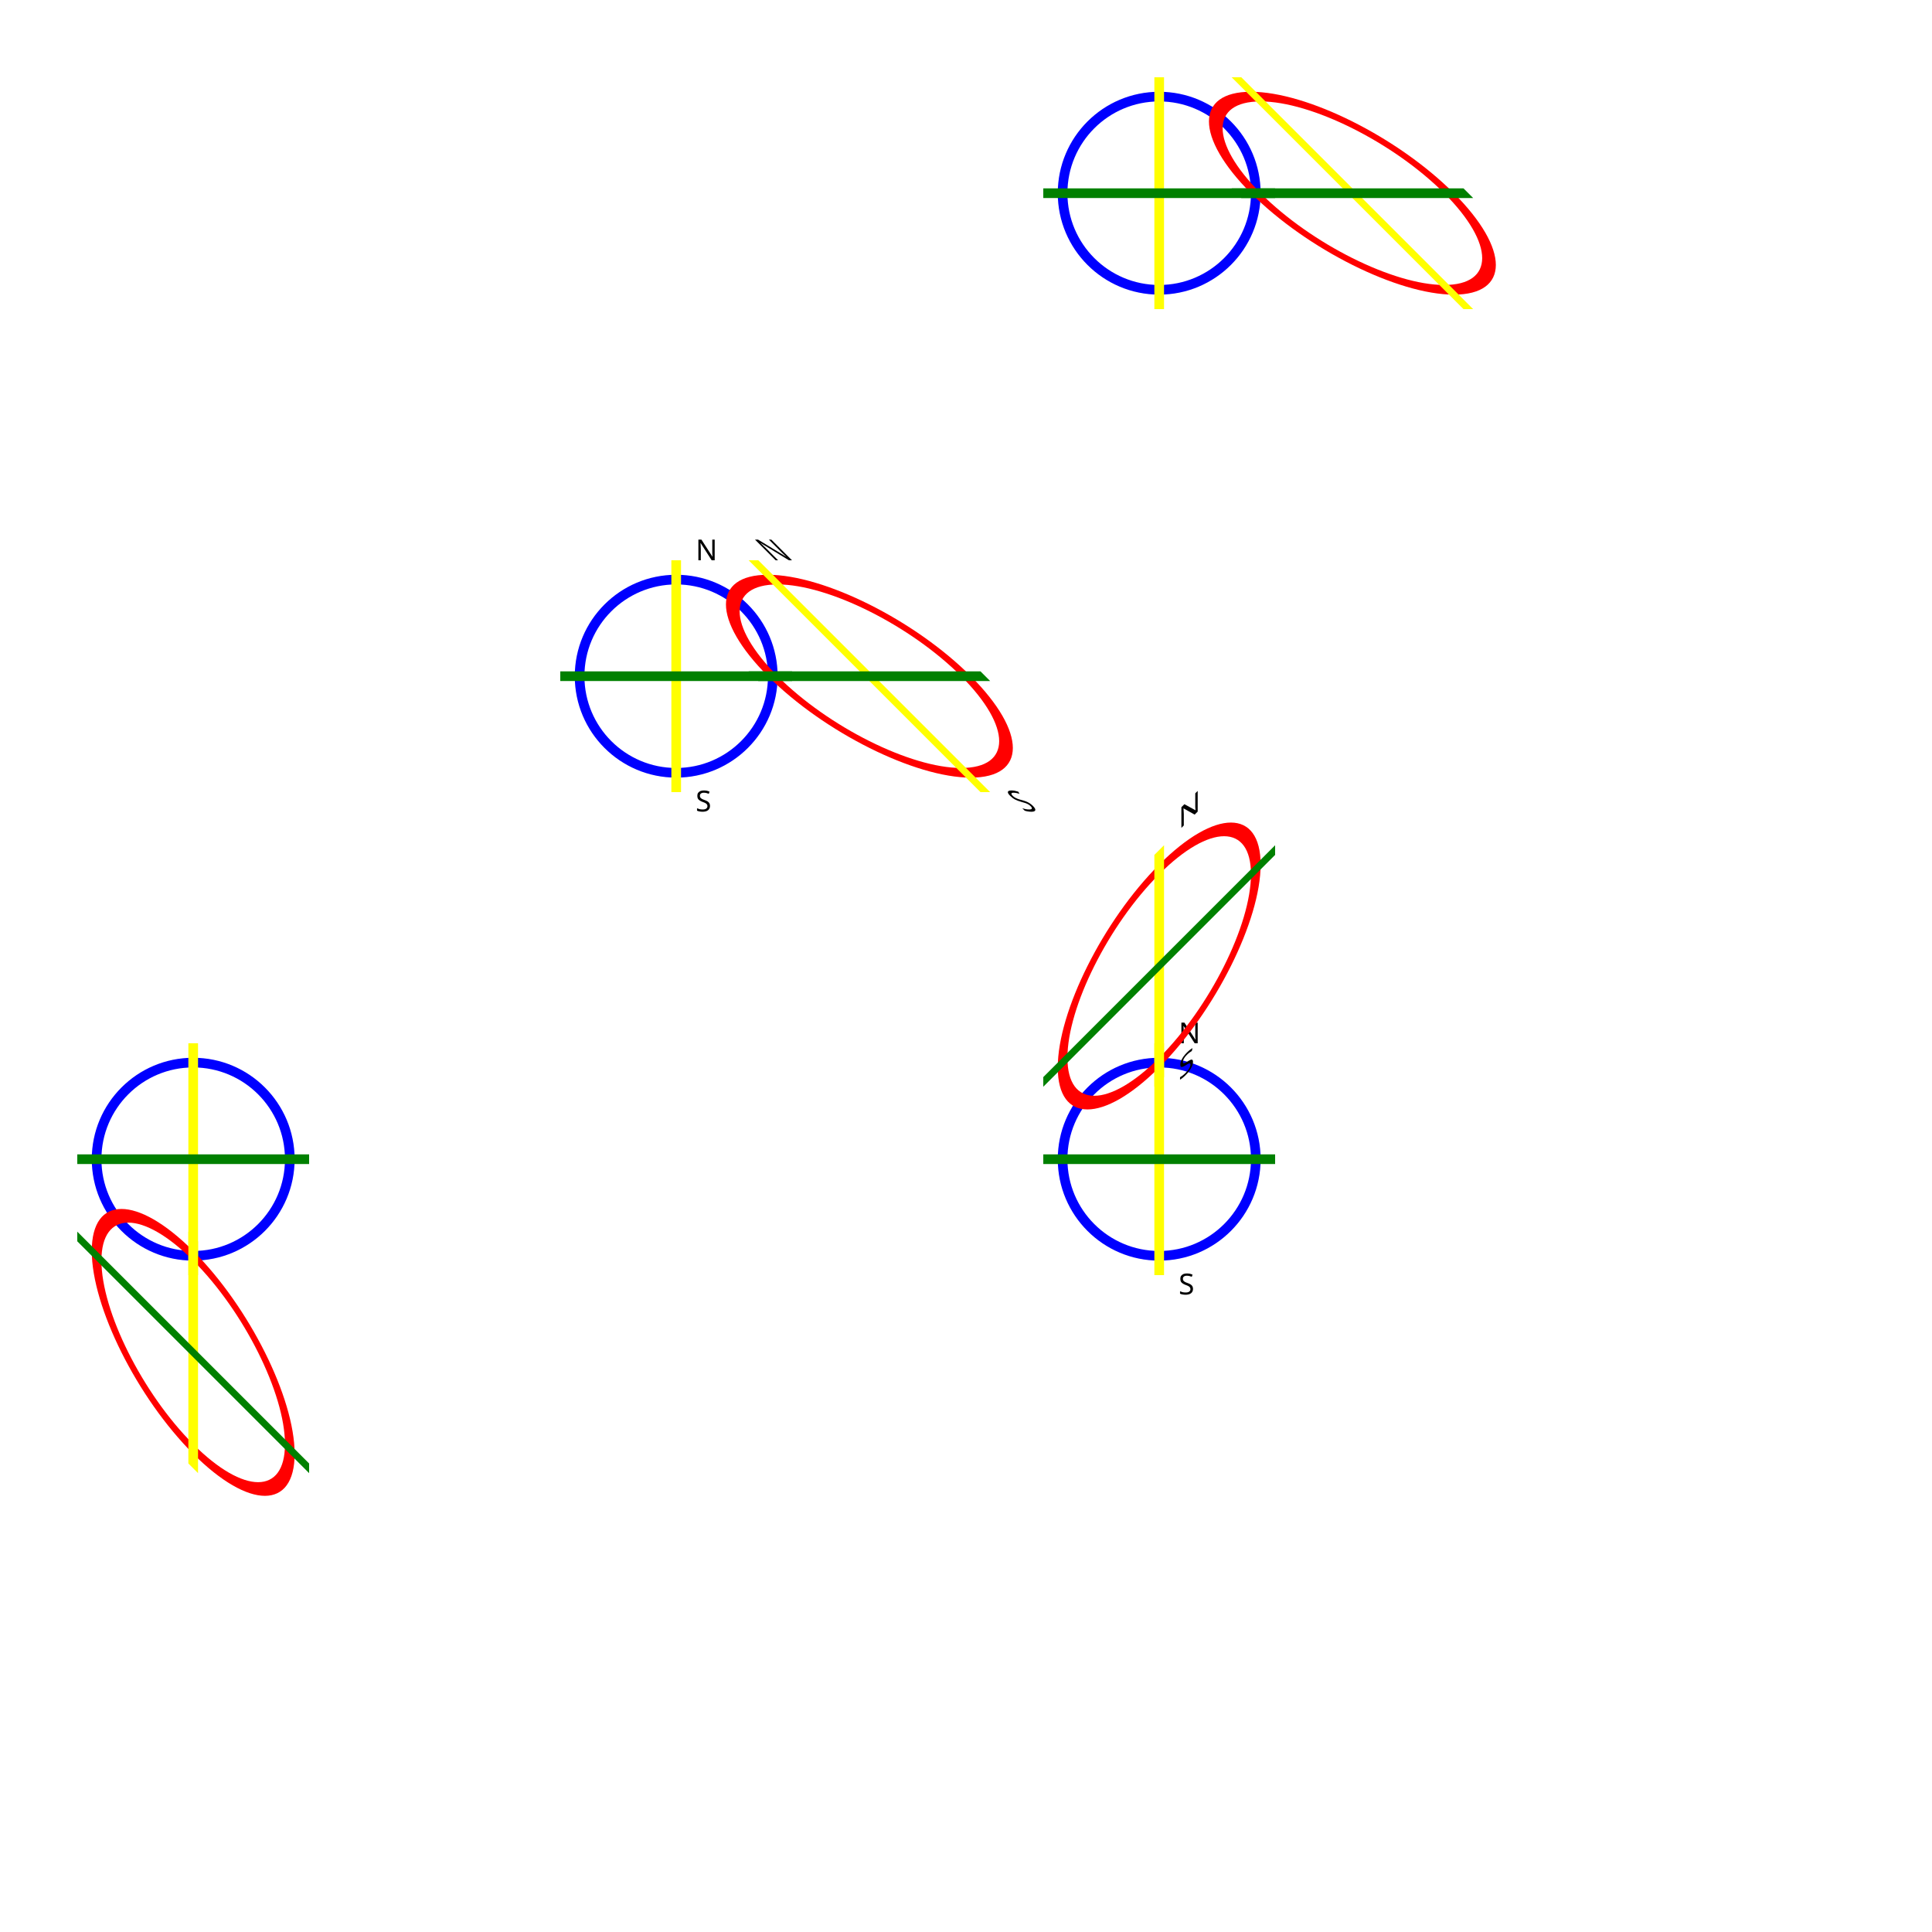
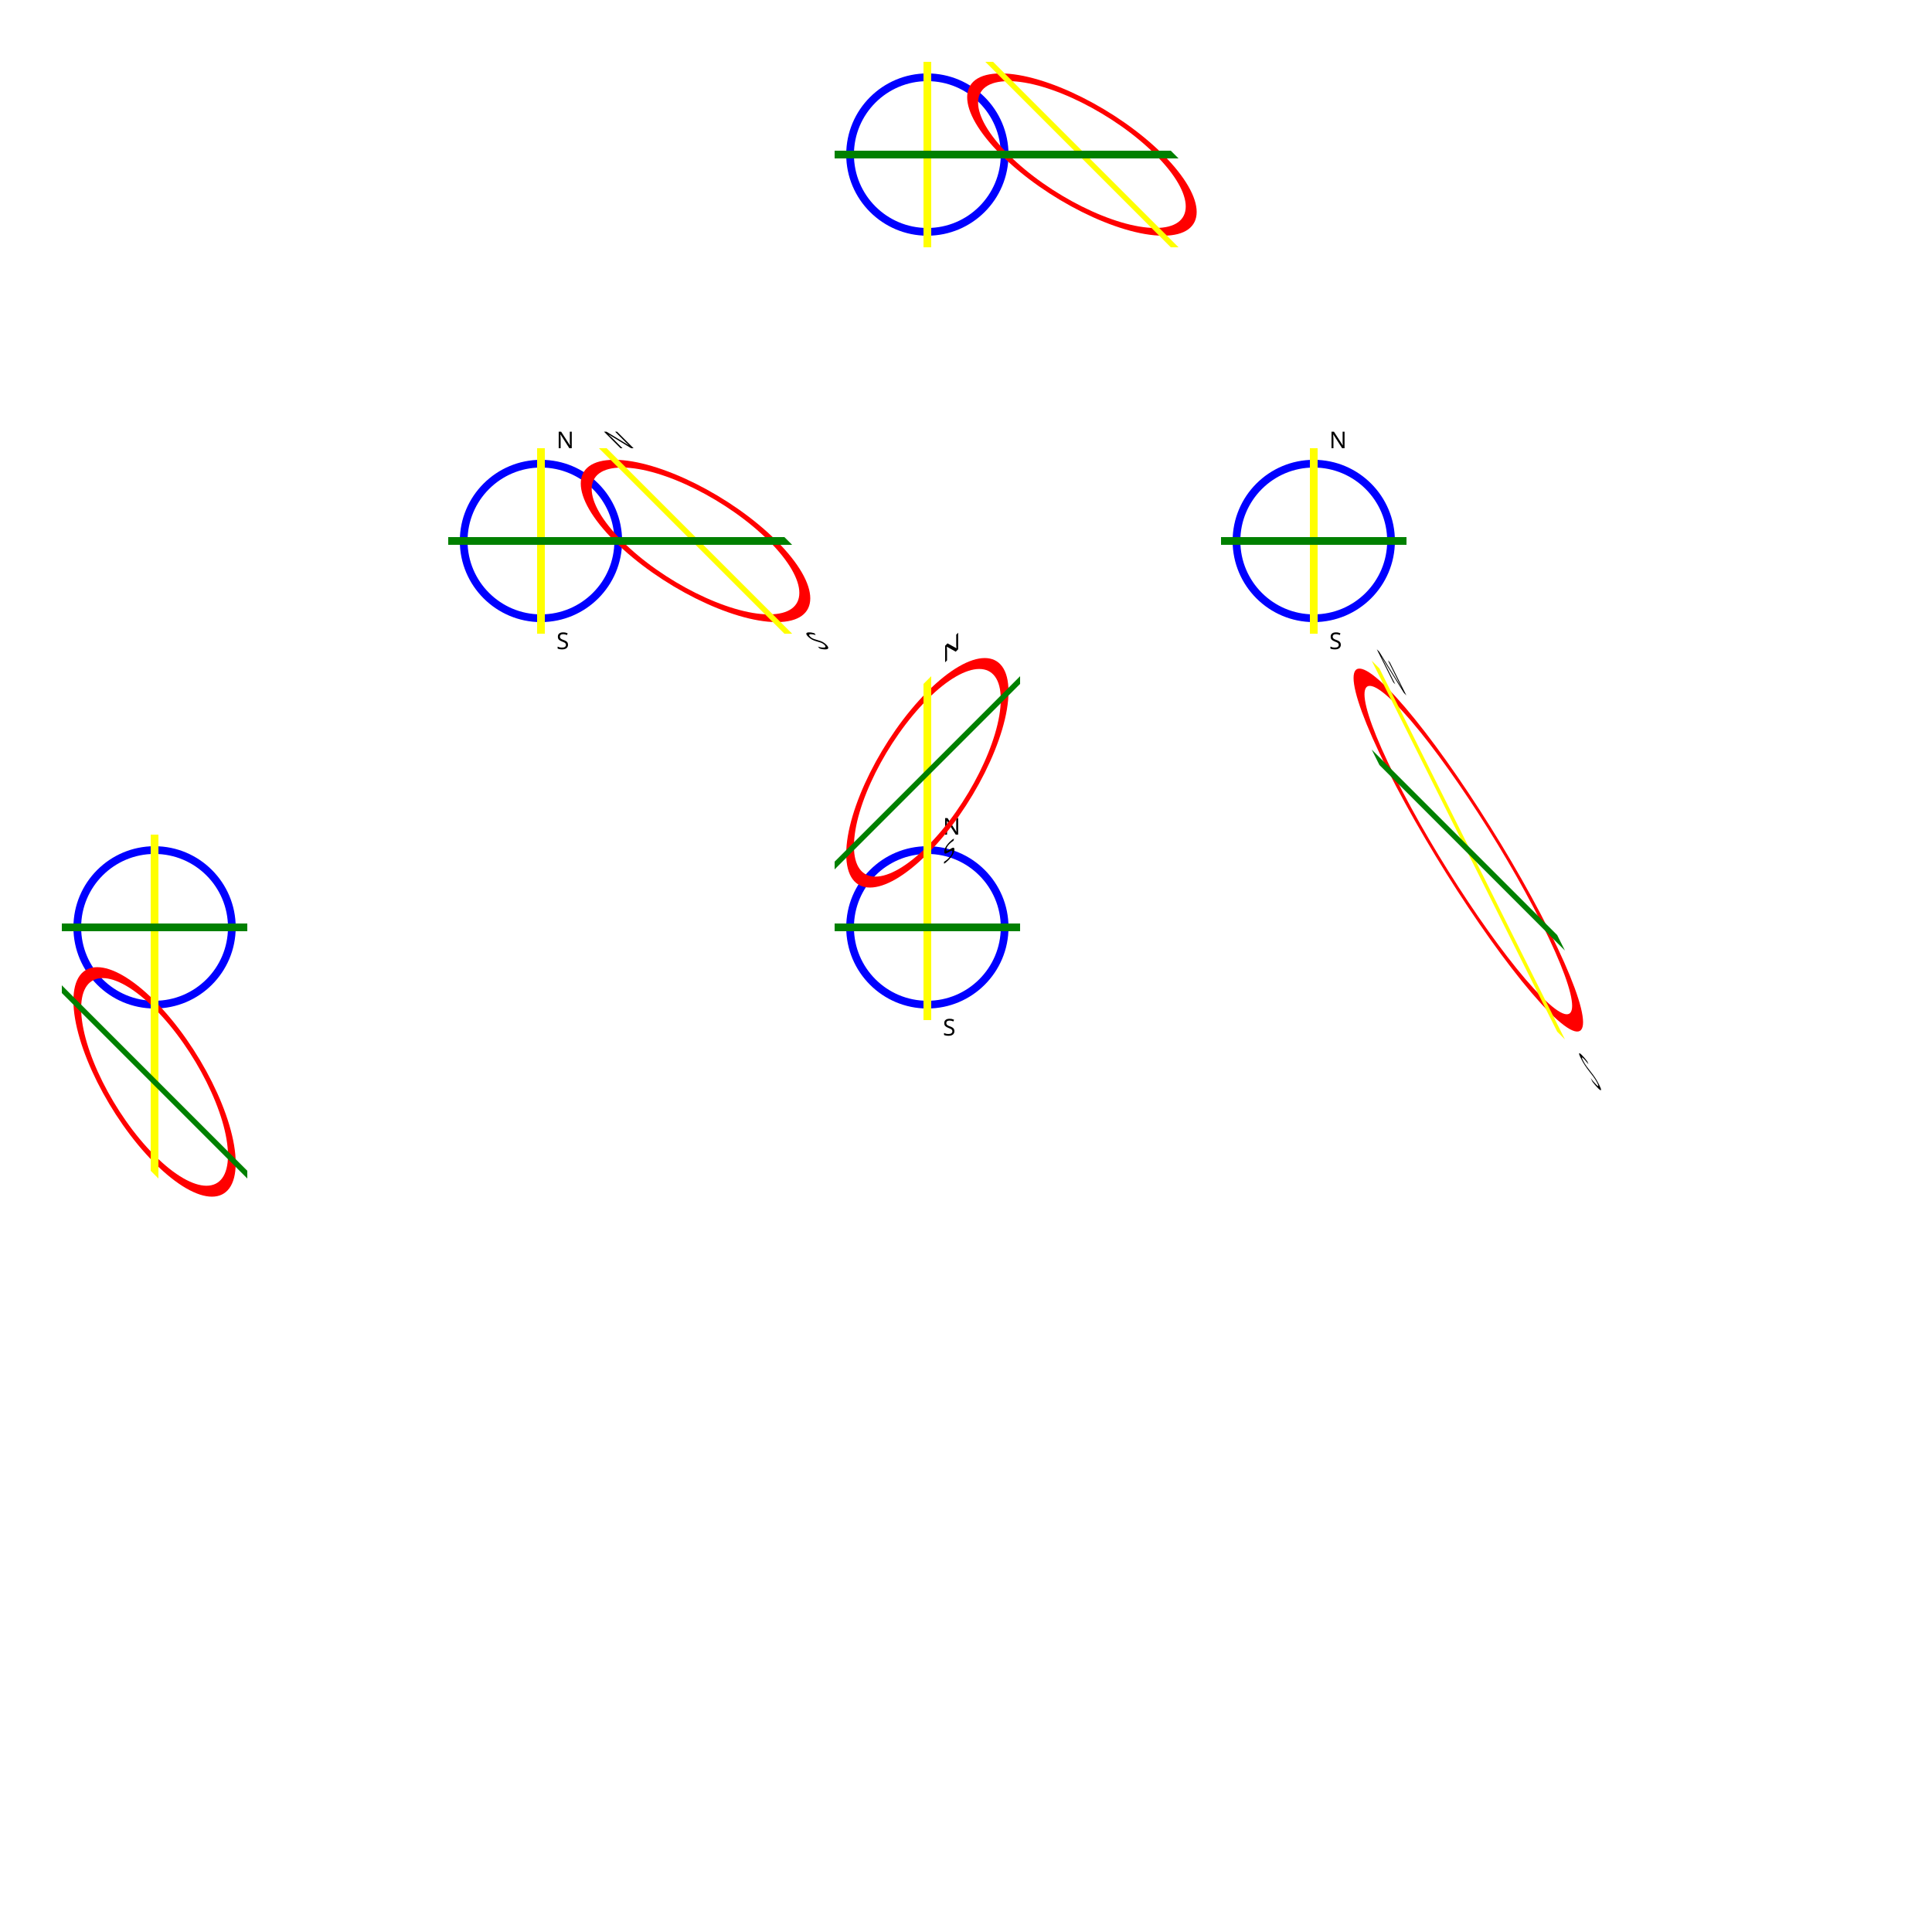
- <svg xmlns="http://www.w3.org/2000/svg" viewBox="0 0 200 200">
+ <svg xmlns="http://www.w3.org/2000/svg" viewBox="0 0 250 250">
  <style>
    .text_style {
      font: 3px sans-serif;
      fill: black;
    }
  </style>
  <g fill="none" transform="translate(50,50)">
    <g>
      <circle cx="20" cy="20" r="10" stroke="blue" />
      <line x1="20" y1="8" x2="20" y2="32" stroke="yellow" />
      <line x1="8" y1="20" x2="32" y2="20" stroke="green" />
      <text x="22" y="8" class="text_style">N</text>
      <text x="22" y="34" class="text_style">S</text>
      <text x="22" y="38" id="textDisplay0" class="text_style" />
    </g>
    <g id="controlTransform0" transform="matrix(1,0,1,1,0,0)">
      <circle cx="20" cy="20" r="10" stroke="red" />
      <line x1="20" y1="8" x2="20" y2="32" stroke="yellow" />
      <line x1="8" y1="20" x2="32" y2="20" stroke="green" />
      <text x="22" y="8" class="text_style">N</text>
      <text x="22" y="34" class="text_style">S</text>
+     </g>
+   </g>
+   <g fill="none" transform="translate(150,50)">
+     <g>
+       <circle cx="20" cy="20" r="10" stroke="blue" />
+       <line x1="20" y1="8" x2="20" y2="32" stroke="yellow" />
+       <line x1="8" y1="20" x2="32" y2="20" stroke="green" />
+       <text x="22" y="8" class="text_style">N</text>
+       <text x="22" y="34" class="text_style">S</text>
+       <text x="22" y="38" id="textDisplay1" class="text_style" />
+     </g>
+     <g transform="skewY(45)">
+       <g id="controlTransform1" transform="skewX(45)">
+         <circle cx="20" cy="20" r="10" stroke="red" />
+         <line x1="20" y1="8" x2="20" y2="32" stroke="yellow" />
+         <line x1="8" y1="20" x2="32" y2="20" stroke="green" />
+         <text x="22" y="8" class="text_style">N</text>
+         <text x="22" y="34" class="text_style">S</text>
+       </g>
    </g>
  </g>
  <g fill="none" transform="translate(100)">
    <g>
      <text x="22" y="8">N</text>
      <circle cx="20" cy="20" r="10" stroke="blue" />
      <line x1="20" y1="8" x2="20" y2="32" stroke="yellow" />
      <line x1="8" y1="20" x2="32" y2="20" stroke="green" />
    </g>
    <g transform="matrix(1,0,1,1,0,0)">
      <circle cx="20" cy="20" r="10" stroke="red" />
      <text x="22" y="8">N</text>
      <line x1="20" y1="8" x2="20" y2="32" stroke="yellow" />
      <line x1="8" y1="20" x2="32" y2="20" stroke="green" />
    </g>
  </g>
  <g fill="none" transform="translate(0, 100)">
    <g>
      <circle cx="20" cy="20" r="10" stroke="blue" />
      <line x1="20" y1="8" x2="20" y2="32" stroke="yellow" />
      <line x1="8" y1="20" x2="32" y2="20" stroke="green" />
    </g>
    <g transform="matrix(1,1,0,1,0,0)">
      <circle cx="20" cy="20" r="10" stroke="red" />
      <line x1="20" y1="8" x2="20" y2="32" stroke="yellow" />
      <line x1="8" y1="20" x2="32" y2="20" stroke="green" />
    </g>
  </g>
  <g fill="none" transform="translate(100,100)">
    <g>
      <circle cx="20" cy="20" r="10" stroke="blue" />
      <line x1="20" y1="8" x2="20" y2="32" stroke="yellow" />
      <line x1="8" y1="20" x2="32" y2="20" stroke="green" />
      <text x="22" y="8" class="text_style">N</text>
      <text x="22" y="34" class="text_style">S</text>
    </g>
    <g id="controlTransform" transform="matrix(1,-1,0,1,0,0)">
      <circle cx="20" cy="20" r="10" stroke="red" />
      <line x1="20" y1="8" x2="20" y2="32" stroke="yellow" />
      <line x1="8" y1="20" x2="32" y2="20" stroke="green" />
      <text x="22" y="8" class="text_style">N</text>
      <text x="22" y="34" class="text_style">S</text>
    </g>
  </g>
</svg>
